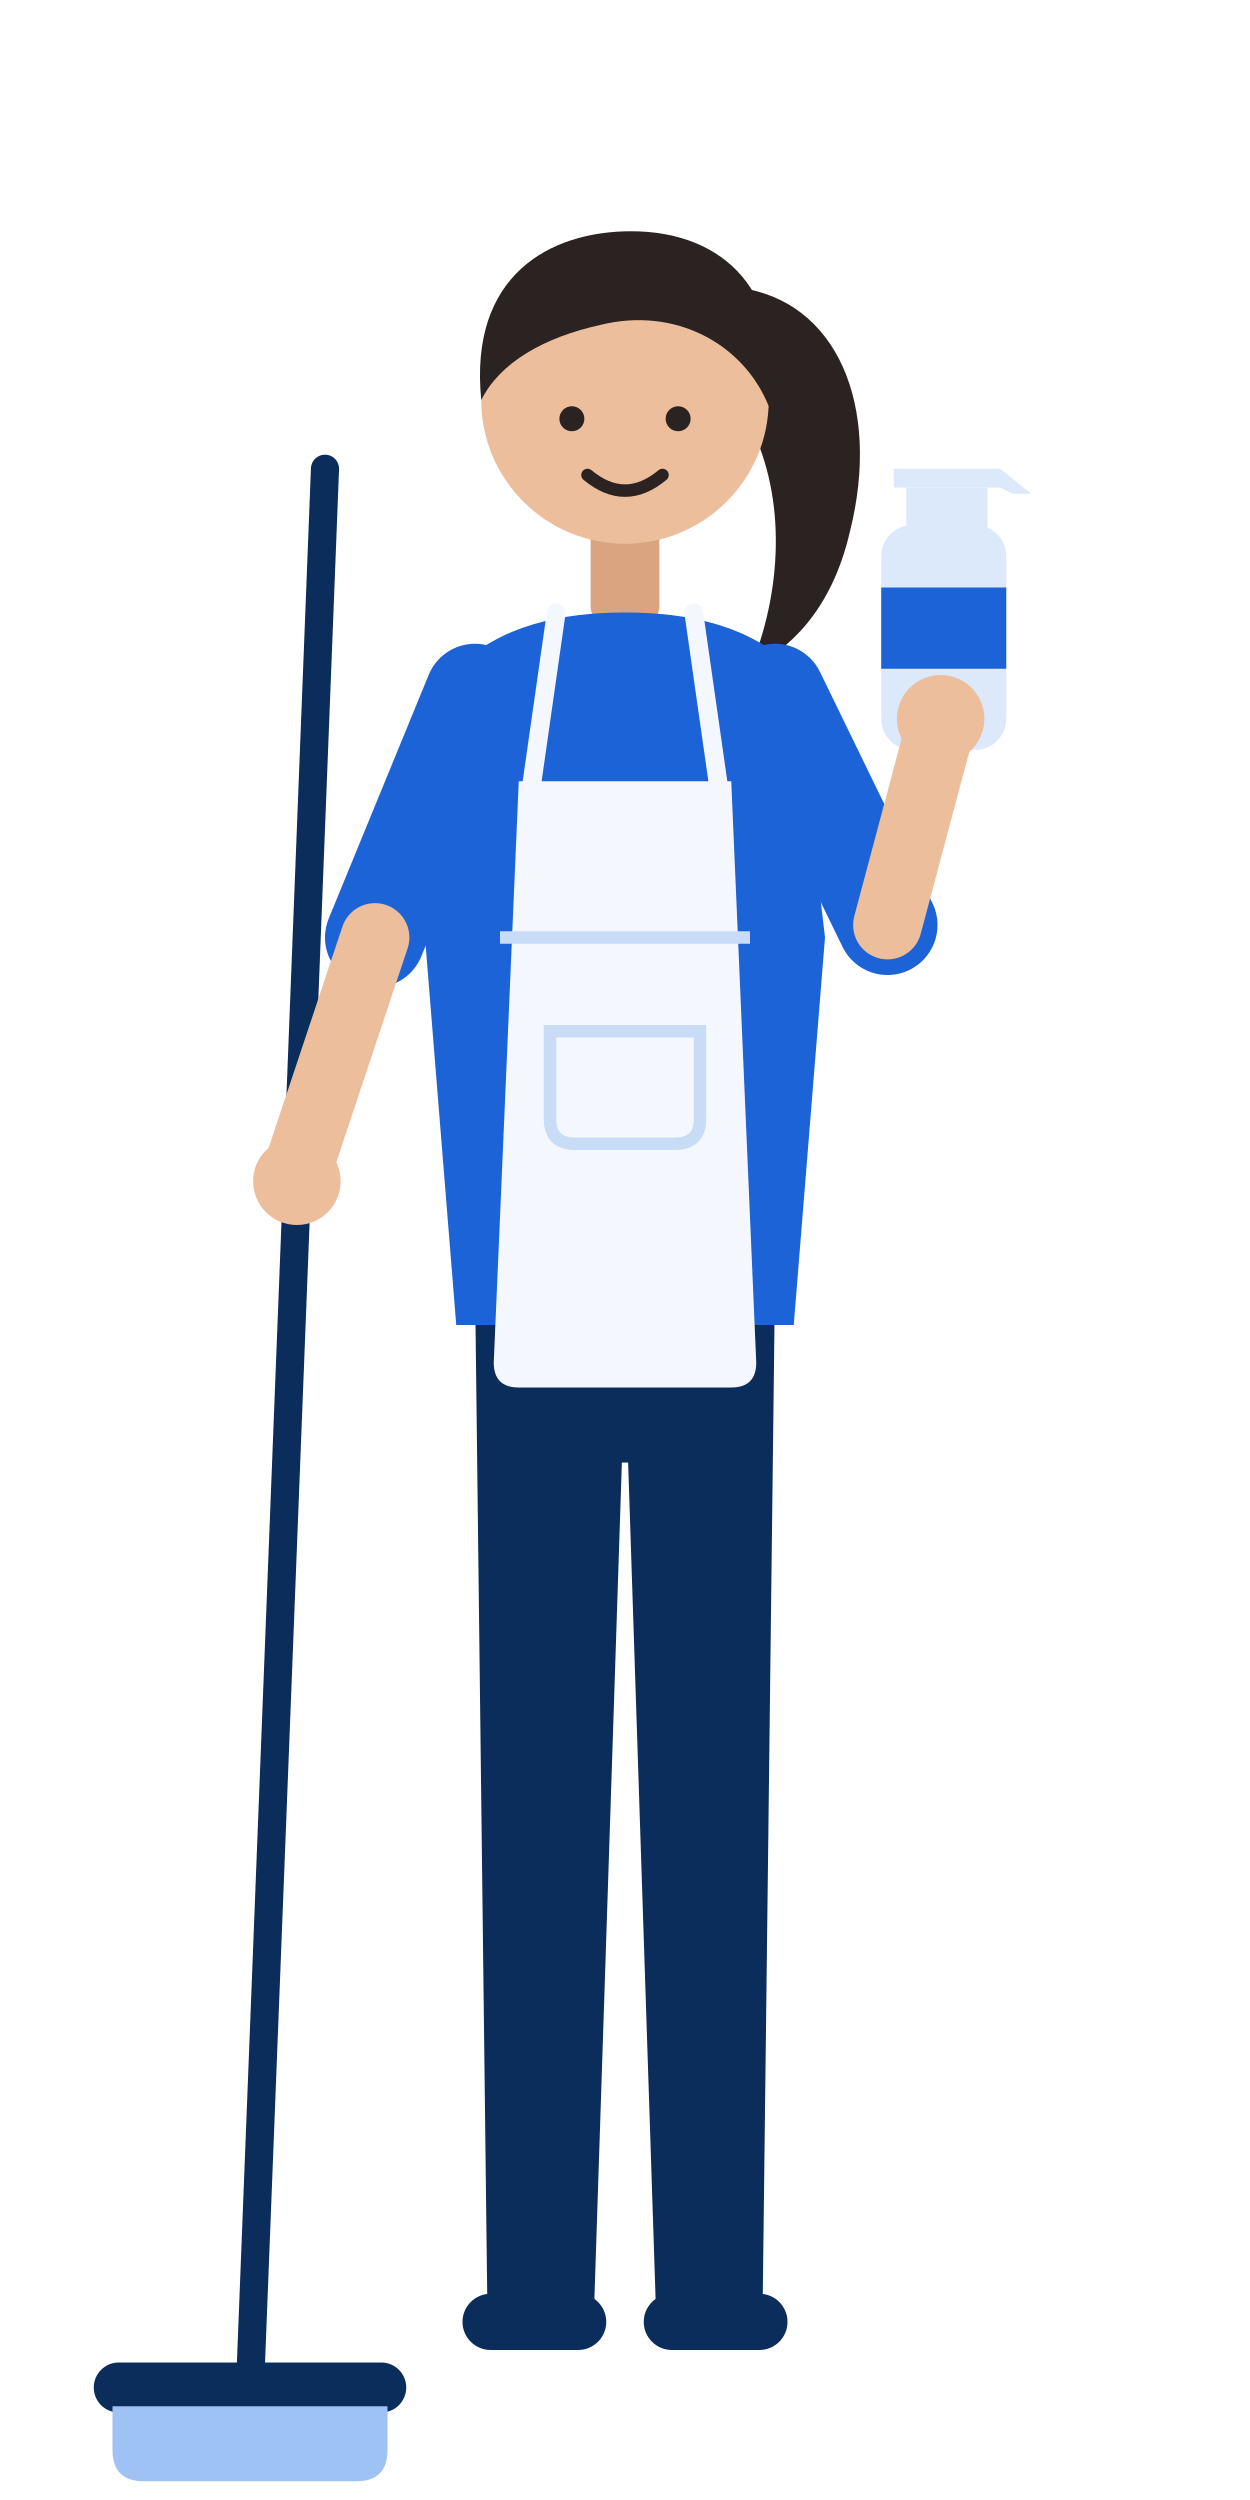
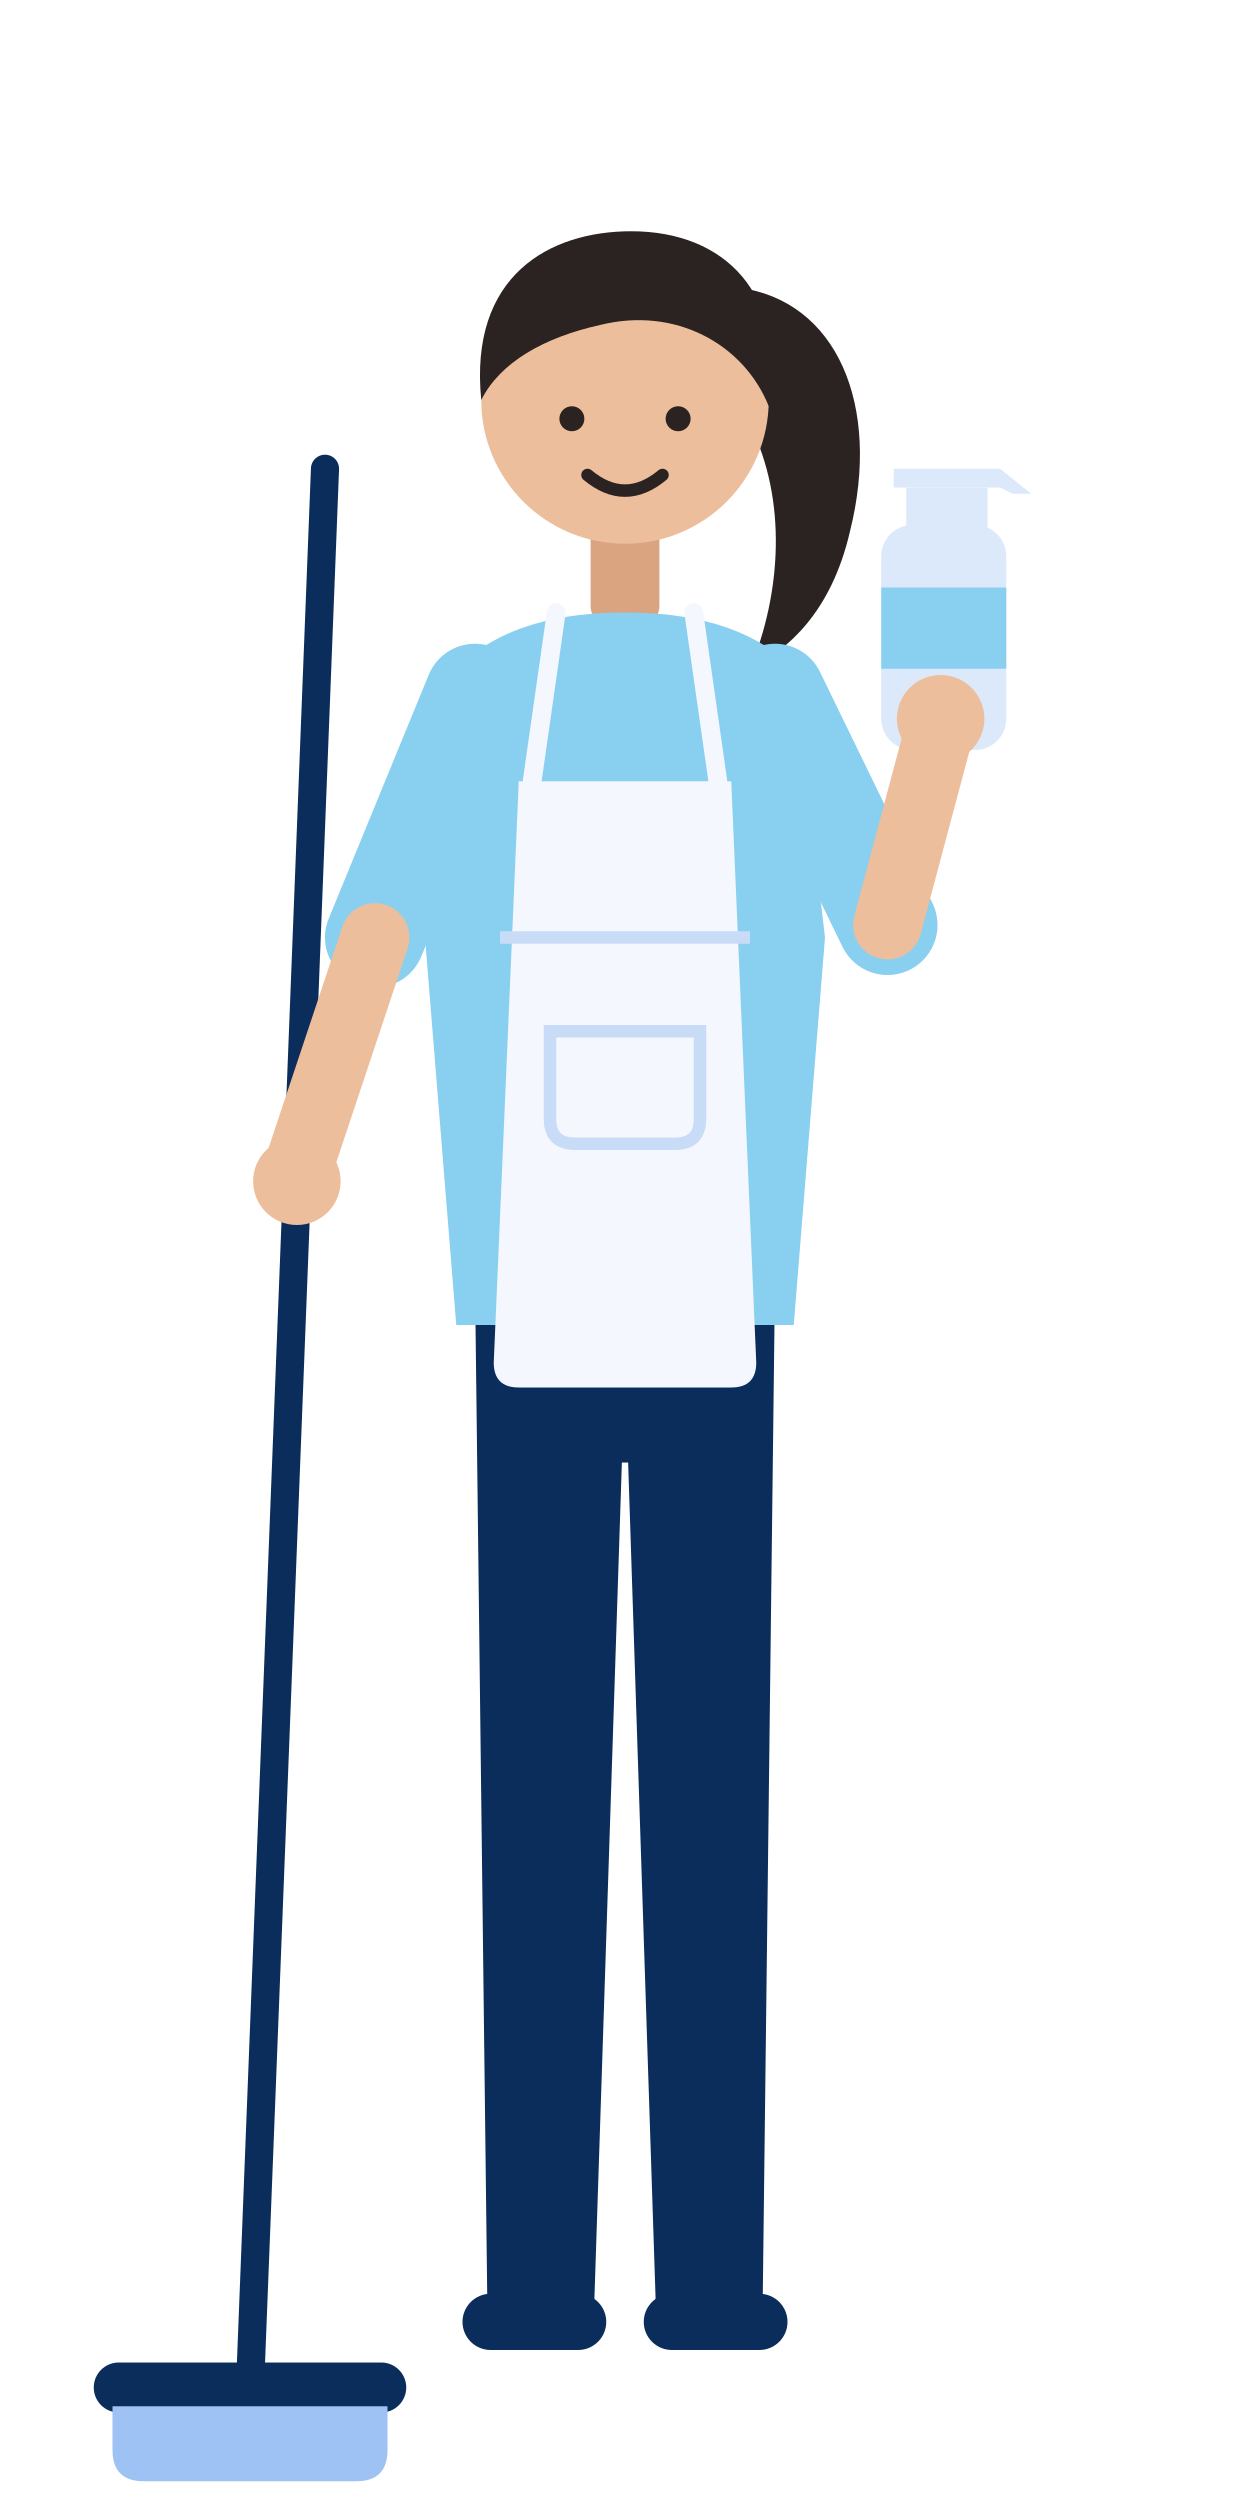
<svg xmlns="http://www.w3.org/2000/svg" viewBox="0 0 400 800">
  <line x1="104" y1="150" x2="80" y2="764" stroke="#0B2D5B" stroke-width="9" stroke-linecap="round" />
  <rect x="30" y="756" width="100" height="16" rx="8" fill="#0B2D5B" />
  <path d="M36 770 h88 v14 q0 10 -10 10 h-68 q-10 0 -10 -10z" fill="#9EC2F4" />
  <path d="M236 92 C268 96 282 130 272 170 C266 196 252 208 240 214 C250 190 252 160 240 136 Z" fill="#2B2321" />
  <rect x="189" y="164" width="22" height="36" rx="6" fill="#D9A47F" />
  <path d="M152 410 H248 L244 742 H210 L201 468 H199 L190 742 H156 Z" fill="#0B2D5B" />
  <rect x="148" y="734" width="46" height="18" rx="9" fill="#0B2D5B" />
  <rect x="206" y="734" width="46" height="18" rx="9" fill="#0B2D5B" />
-   <path d="M146 214 C160 200 180 196 200 196 C220 196 240 200 254 214 L264 300 L254 424 H146 L136 300 Z" fill="#1B63D6" />
+   <path d="M146 214 C160 200 180 196 200 196 C220 196 240 200 254 214 L264 300 L254 424 H146 L136 300 Z" fill="#89CFF0" />
  <path d="M178 196 L170 252 M222 196 L230 252" stroke="#F4F8FE" stroke-width="6" stroke-linecap="round" />
  <path d="M166 250 H234 L242 436 Q242 444 234 444 H166 Q158 444 158 436 Z" fill="#F4F8FE" />
  <path d="M176 330 H224 V358 Q224 366 216 366 H184 Q176 366 176 358 Z" fill="none" stroke="#C9DCF7" stroke-width="4" />
  <line x1="160" y1="300" x2="240" y2="300" stroke="#C9DCF7" stroke-width="4" />
-   <path d="M152 222 L120 300" stroke="#1B63D6" stroke-width="32" stroke-linecap="round" />
+   <path d="M152 222 L120 300" stroke="#89CFF0" stroke-width="32" stroke-linecap="round" />
  <path d="M120 300 L96 372" stroke="#EDBE9C" stroke-width="22" stroke-linecap="round" />
  <circle cx="95" cy="378" r="14" fill="#EDBE9C" />
  <path d="M290 156 h26 v14 h-26z" fill="#DCE9FB" />
  <path d="M286 150 h34 l10 8 h-6 l-4 -2 h-34 z" fill="#DCE9FB" />
  <rect x="282" y="168" width="40" height="72" rx="10" fill="#DCE9FB" />
-   <rect x="282" y="188" width="40" height="26" fill="#1B63D6" />
-   <path d="M248 222 L284 296" stroke="#1B63D6" stroke-width="32" stroke-linecap="round" />
+   <rect x="282" y="188" width="40" height="26" fill="#89CFF0" />
+   <path d="M248 222 L284 296" stroke="#89CFF0" stroke-width="32" stroke-linecap="round" />
  <path d="M284 296 L300 236" stroke="#EDBE9C" stroke-width="22" stroke-linecap="round" />
  <circle cx="301" cy="230" r="14" fill="#EDBE9C" />
  <circle cx="200" cy="128" r="46" fill="#EDBE9C" />
  <path d="M154 128 C150 88 176 74 202 74 C232 74 252 94 246 130 C238 110 216 98 192 104 C174 108 160 116 154 128 Z" fill="#2B2321" />
  <circle cx="183" cy="134" r="4" fill="#2B2321" />
  <circle cx="217" cy="134" r="4" fill="#2B2321" />
  <path d="M188 152 Q200 162 212 152" fill="none" stroke="#2B2321" stroke-width="4" stroke-linecap="round" />
</svg>
